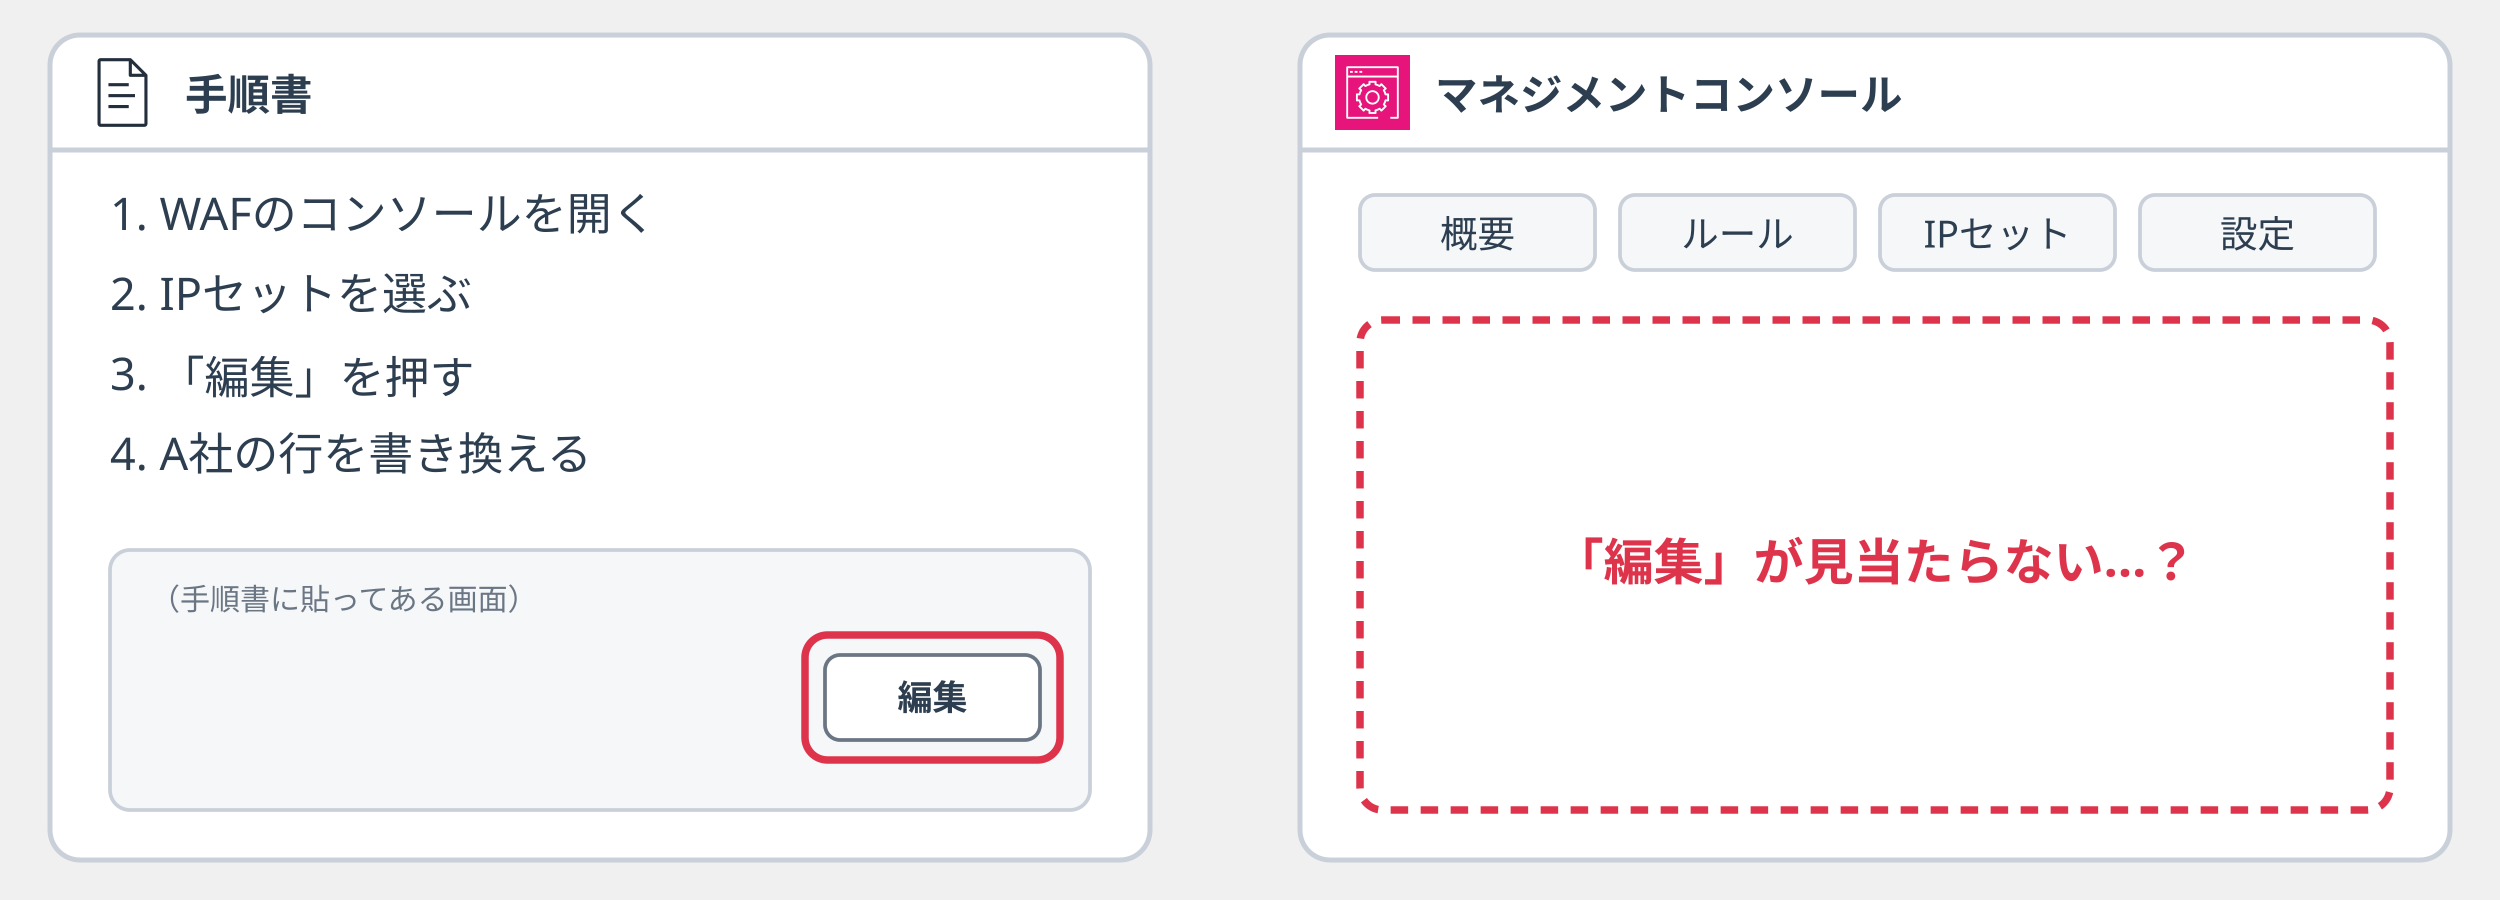
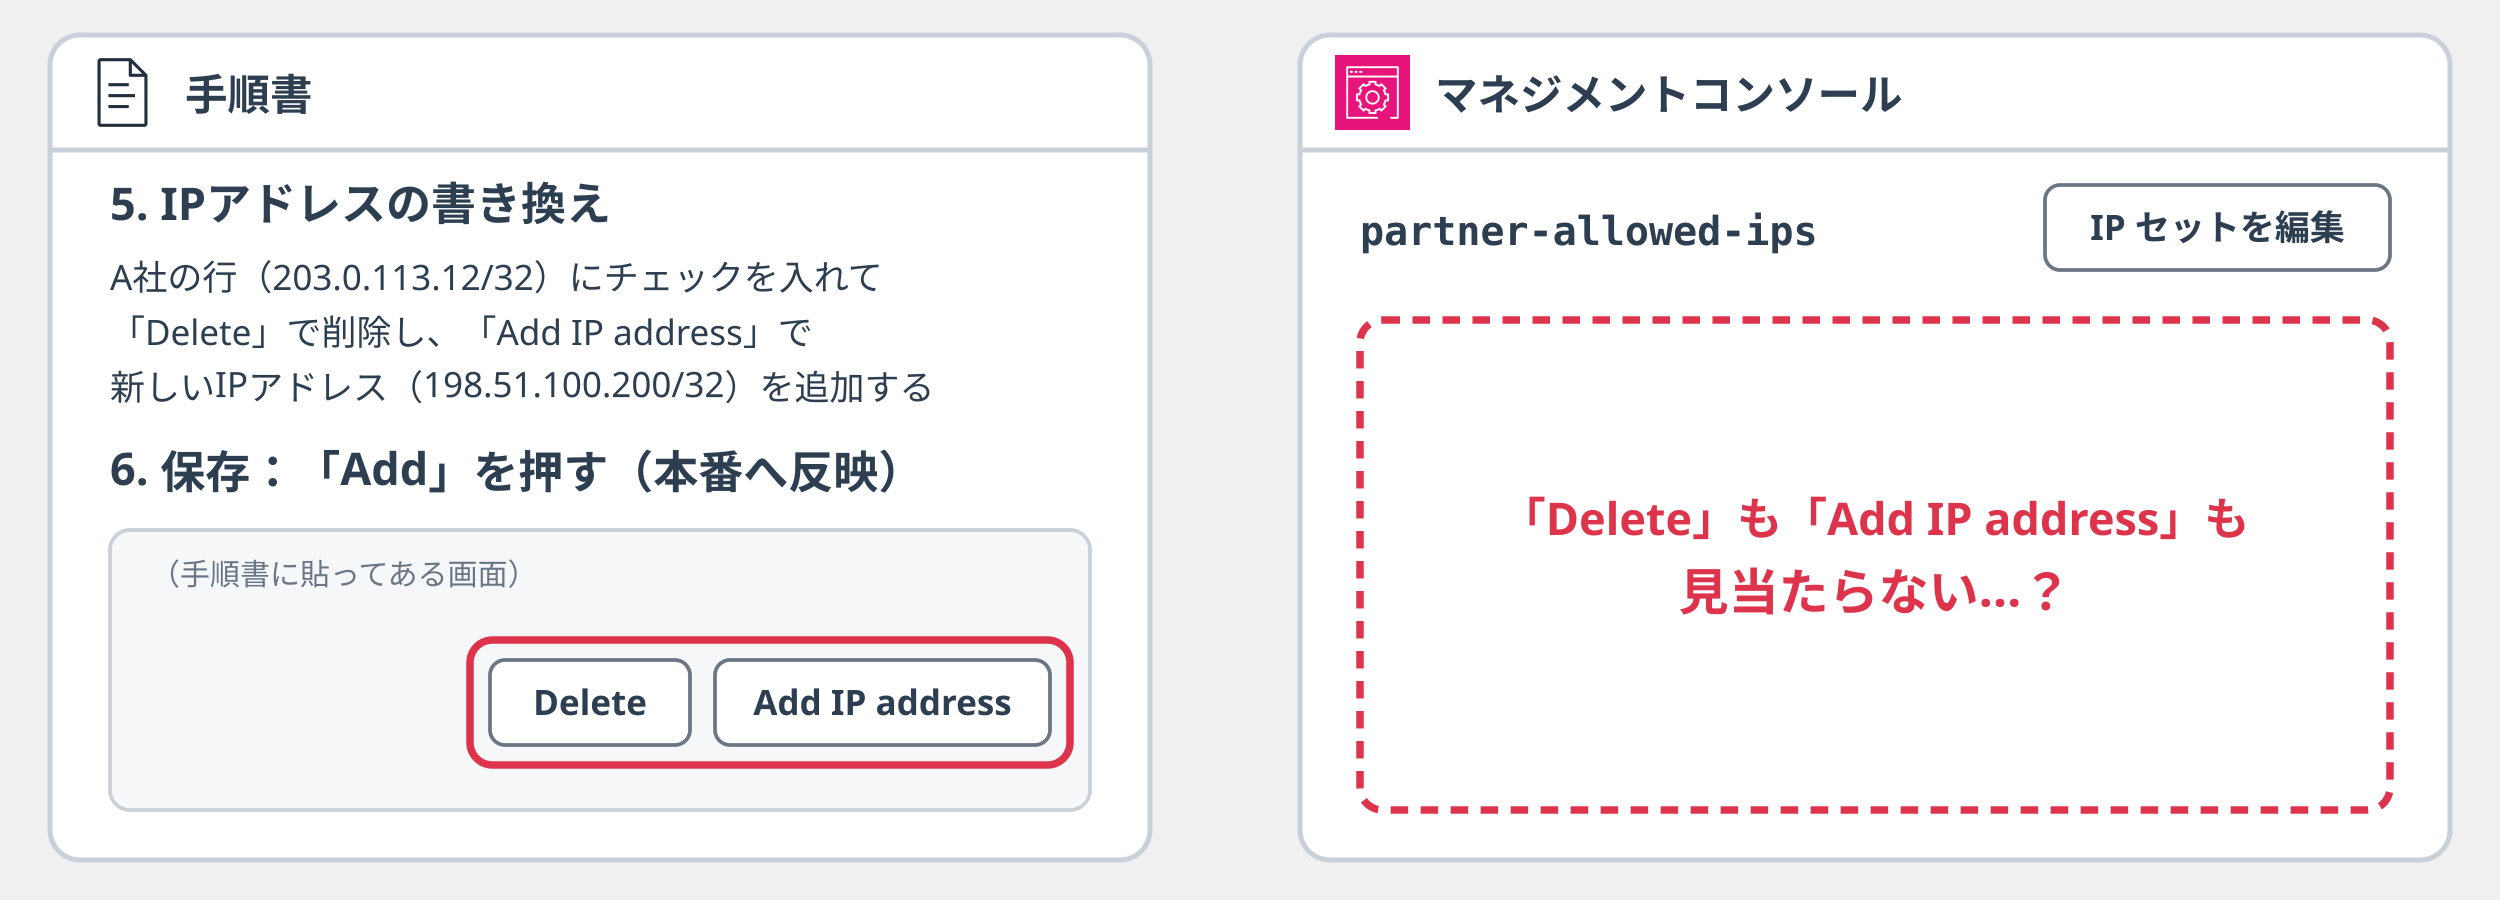
- <svg xmlns="http://www.w3.org/2000/svg" viewBox="0 0 1000 360" width="100%" role="img" aria-label="手順書の画面と今のコンソールの画面が違う">
+ <svg xmlns="http://www.w3.org/2000/svg" viewBox="0 0 1000 360" width="100%" role="img" aria-label="手順書のDeleteとAdd IP addressが、今のコンソールの画面に見当たらない">
  <defs>
    <marker id="a-i" viewBox="0 0 10 10" refX="9" refY="5" markerWidth="6" markerHeight="6" orient="auto-start-reverse">
      <path d="M0,0 L10,5 L0,10 z" fill="#2c3e50" />
    </marker>
    <marker id="a-g" viewBox="0 0 10 10" refX="9" refY="5" markerWidth="6" markerHeight="6" orient="auto-start-reverse">
      <path d="M0,0 L10,5 L0,10 z" fill="#0E8A6E" />
    </marker>
    <marker id="a-r" viewBox="0 0 10 10" refX="9" refY="5" markerWidth="6" markerHeight="6" orient="auto-start-reverse">
      <path d="M0,0 L10,5 L0,10 z" fill="#DD344C" />
    </marker>
    <marker id="a-x" viewBox="0 0 10 10" refX="9" refY="5" markerWidth="6" markerHeight="6" orient="auto-start-reverse">
      <path d="M0,0 L10,5 L0,10 z" fill="#8a94a3" />
    </marker>
  </defs>
  <rect x="20" y="14" width="440" height="330" rx="12" fill="#ffffff" stroke="#c9d0d9" stroke-width="2" />
  <line x1="20" y1="60" x2="460" y2="60" stroke="#c9d0d9" stroke-width="2" />
  <svg x="34" y="22" width="30" height="30" viewBox="0 0 48 48">
    <g id="doc9-Icon-Resource/General-Resource/Res_Document_48" stroke="none" stroke-width="1" fill="none" fill-rule="evenodd">
      <path d="M15,20 L28,20 L28,18 L15,18 L15,20 Z M15,34 L28,34 L28,32 L15,32 L15,34 Z M15,27 L32,27 L32,25 L15,25 L15,27 Z M10,44 L10.007,4 L28,4 L28,13 C28,13.552 28.447,14 29,14 L38,14 L38.025,44 L10,44 Z M30,5.414 L36.586,12 L30,12 L30,5.414 Z M39.707,12.293 L29.707,2.293 C29.52,2.105 29.266,2 29,2 L10,2 C8.822,2 8,2.822 8,4 L8,44 C8,45.14 8.859,46 10,46 L38.025,46 C39.151,46 40,45.14 40,44 L40,13 C40,12.735 39.895,12.48 39.707,12.293 L39.707,12.293 Z" id="doc9-Fill-1" fill="#232F3D" />
    </g>
  </svg>
  <text x="74" y="44" font-family="'Noto Sans JP', 'Hiragino Sans', sans-serif" font-size="17" font-weight="bold" fill="#2c3e50" text-anchor="start">手順書</text>
-   <text x="44" y="92" font-family="'Noto Sans JP', 'Hiragino Sans', sans-serif" font-size="18" font-weight="normal" fill="#2c3e50" text-anchor="start">1. WAFのコンソールを開く</text>
-   <text x="44" y="124" font-family="'Noto Sans JP', 'Hiragino Sans', sans-serif" font-size="18" font-weight="normal" fill="#2c3e50" text-anchor="start">2. IPセットを選ぶ</text>
-   <text x="44" y="156" font-family="'Noto Sans JP', 'Hiragino Sans', sans-serif" font-size="18" font-weight="normal" fill="#2c3e50" text-anchor="start">3. 「編集」を押す</text>
-   <text x="44" y="188" font-family="'Noto Sans JP', 'Hiragino Sans', sans-serif" font-size="18" font-weight="normal" fill="#2c3e50" text-anchor="start">4. A社の行を書き換える</text>
-   <rect x="44" y="220" width="392" height="104" rx="8" fill="#f5f7f9" stroke="#c9d0d9" stroke-width="1.5" />
-   <text x="60" y="244" font-family="'Noto Sans JP', 'Hiragino Sans', sans-serif" font-size="12" font-weight="normal" fill="#6b7684" text-anchor="start">（手順書に貼ってある画面）</text>
-   <rect x="330" y="262" width="86" height="34" rx="6" fill="#ffffff" stroke="#6b7684" stroke-width="1.5" />
-   <text x="373" y="284" font-family="'Noto Sans JP', 'Hiragino Sans', sans-serif" font-size="14" font-weight="bold" fill="#2c3e50" text-anchor="middle">編集</text>
-   <rect x="322" y="254" width="102" height="50" rx="9" fill="none" stroke="#DD344C" stroke-width="3" />
+   <text x="44" y="88" font-family="'Noto Sans JP', 'Hiragino Sans', sans-serif" font-size="18" font-weight="bold" fill="#2c3e50" text-anchor="start">5. IPアドレスの書き換え</text>
+   <text x="44" y="116" font-family="'Noto Sans JP', 'Hiragino Sans', sans-serif" font-size="14" font-weight="normal" fill="#2c3e50" text-anchor="start">A社の行（203.0.113.12/32）にチェックを入れて</text>
+   <text x="44" y="138" font-family="'Noto Sans JP', 'Hiragino Sans', sans-serif" font-size="14" font-weight="normal" fill="#2c3e50" text-anchor="start">「Delete」で削除し、「Add IP address」で</text>
+   <text x="44" y="160" font-family="'Noto Sans JP', 'Hiragino Sans', sans-serif" font-size="14" font-weight="normal" fill="#2c3e50" text-anchor="start">新しいIPアドレス（198.51.100.200/32）を追加する</text>
+   <text x="44" y="194" font-family="'Noto Sans JP', 'Hiragino Sans', sans-serif" font-size="18" font-weight="bold" fill="#2c3e50" text-anchor="start">6. 保存：「Add」を押す（本番へ反映）</text>
+   <rect x="44" y="212" width="392" height="112" rx="8" fill="#f5f7f9" stroke="#c9d0d9" stroke-width="1.5" />
+   <text x="60" y="234" font-family="'Noto Sans JP', 'Hiragino Sans', sans-serif" font-size="12" font-weight="normal" fill="#6b7684" text-anchor="start">（手順書に貼ってある画面）</text>
+   <rect x="196" y="264" width="80" height="34" rx="6" fill="#ffffff" stroke="#6b7684" stroke-width="1.5" />
+   <text x="236" y="286" font-family="'Noto Sans JP', 'Hiragino Sans', sans-serif" font-size="14" font-weight="bold" fill="#2c3e50" text-anchor="middle">Delete</text>
+   <rect x="286" y="264" width="134" height="34" rx="6" fill="#ffffff" stroke="#6b7684" stroke-width="1.5" />
+   <text x="353" y="286" font-family="'Noto Sans JP', 'Hiragino Sans', sans-serif" font-size="14" font-weight="bold" fill="#2c3e50" text-anchor="middle">Add IP address</text>
+   <rect x="188" y="256" width="240" height="50" rx="9" fill="none" stroke="#DD344C" stroke-width="3" />
  <rect x="520" y="14" width="460" height="330" rx="12" fill="#ffffff" stroke="#c9d0d9" stroke-width="2" />
  <line x1="520" y1="60" x2="980" y2="60" stroke="#c9d0d9" stroke-width="2" />
  <svg x="534" y="22" width="30" height="30" viewBox="0 0 80 80">
    <g id="console10-Icon-Architecture/64/Arch_AWS-Management-Console_64" stroke="none" stroke-width="1" fill="none" fill-rule="evenodd">
      <g id="console10-Icon-Architecture-BG/64/Management-Governance" fill="#E7157B">
        <rect id="console10-Rectangle" x="0" y="0" width="80" height="80" />
      </g>
      <path d="M26,19 L29,19 L29,17 L26,17 L26,19 Z M21,19 L24,19 L24,17 L21,17 L21,19 Z M16,19 L19,19 L19,17 L16,17 L16,19 Z M14,22 L66,22 L66,14 L14,14 L14,22 Z M67,12 L13,12 C12.447,12 12,12.448 12,13 L12,67 C12,67.552 12.447,68 13,68 L46,68 L46,66 L14,66 L14,24 L66,24 L66,66 L59,66 L59,68 L67,68 C67.553,68 68,67.552 68,67 L68,13 C68,12.448 67.553,12 67,12 L67,12 Z M40,50.878 C36.879,50.878 34.339,48.338 34.339,45.217 C34.339,42.096 36.879,39.557 40,39.557 C43.121,39.557 45.661,42.096 45.661,45.217 C45.661,48.338 43.121,50.878 40,50.878 L40,50.878 Z M40,37.557 C35.775,37.557 32.339,40.993 32.339,45.217 C32.339,49.441 35.775,52.878 40,52.878 C44.225,52.878 47.661,49.441 47.661,45.217 C47.661,40.993 44.225,37.557 40,37.557 L40,37.557 Z M55.652,47.468 L53.946,47.371 C53.491,47.348 53.021,47.672 52.914,48.149 C52.584,49.613 52.009,51.001 51.205,52.277 C50.944,52.69 51.021,53.231 51.385,53.557 L52.659,54.694 L49.477,57.876 L48.344,56.607 C48.018,56.241 47.476,56.166 47.063,56.427 C45.791,57.231 44.401,57.808 42.932,58.139 C42.455,58.247 42.126,58.684 42.154,59.172 L42.251,60.87 L37.749,60.87 L37.847,59.17 C37.875,58.683 37.546,58.246 37.069,58.138 C35.604,57.806 34.214,57.23 32.939,56.424 C32.526,56.164 31.984,56.237 31.659,56.604 L30.523,57.877 L27.341,54.694 L28.613,53.559 C28.978,53.234 29.054,52.692 28.793,52.279 C27.99,51.008 27.415,49.619 27.084,48.149 C26.977,47.672 26.518,47.348 26.052,47.371 L24.348,47.468 L24.348,42.966 L26.058,43.064 C26.518,43.082 26.981,42.763 27.09,42.286 C27.421,40.824 27.996,39.437 28.801,38.164 C29.062,37.75 28.985,37.209 28.621,36.884 L27.341,35.741 L30.524,32.558 L31.666,33.838 C31.991,34.203 32.533,34.277 32.945,34.018 C34.218,33.216 35.604,32.641 37.068,32.311 C37.546,32.203 37.875,31.767 37.847,31.278 L37.749,29.565 L42.251,29.565 L42.154,31.28 C42.126,31.768 42.455,32.204 42.932,32.312 C44.395,32.644 45.78,33.218 47.051,34.021 C47.464,34.281 48.006,34.205 48.331,33.841 L49.476,32.558 L52.659,35.741 L51.381,36.881 C51.017,37.207 50.94,37.749 51.201,38.162 C52.005,39.432 52.58,40.82 52.912,42.287 C53.02,42.763 53.491,43.082 53.944,43.064 L55.652,42.966 L55.652,47.468 Z M56.596,40.909 L54.652,41.02 C54.334,39.907 53.89,38.837 53.327,37.826 L54.781,36.529 C54.986,36.346 55.107,36.086 55.115,35.811 C55.123,35.536 55.017,35.27 54.822,35.076 L50.142,30.396 C49.946,30.201 49.687,30.089 49.406,30.103 C49.131,30.111 48.872,30.231 48.688,30.437 L47.387,31.895 C46.376,31.333 45.309,30.891 44.197,30.573 L44.308,28.622 C44.323,28.348 44.226,28.079 44.036,27.878 C43.848,27.679 43.585,27.565 43.31,27.565 L36.69,27.565 C36.415,27.565 36.152,27.679 35.964,27.879 C35.774,28.079 35.677,28.348 35.692,28.623 L35.804,30.571 C34.691,30.888 33.623,31.331 32.61,31.893 L31.312,30.437 C31.128,30.231 30.869,30.111 30.594,30.103 C30.316,30.091 30.054,30.201 29.858,30.396 L25.178,35.076 C24.983,35.27 24.877,35.536 24.885,35.811 C24.893,36.086 25.014,36.346 25.219,36.529 L26.675,37.828 C26.111,38.84 25.668,39.909 25.35,41.02 L23.404,40.909 C23.132,40.892 22.86,40.992 22.661,41.181 C22.461,41.37 22.348,41.633 22.348,41.908 L22.348,48.527 C22.348,48.802 22.461,49.065 22.661,49.254 C22.86,49.442 23.133,49.542 23.404,49.525 L25.344,49.415 C25.661,50.53 26.104,51.602 26.667,52.614 L25.219,53.906 C25.014,54.089 24.893,54.349 24.885,54.624 C24.877,54.899 24.983,55.165 25.178,55.359 L29.858,60.04 C30.054,60.234 30.313,60.343 30.594,60.332 C30.869,60.324 31.129,60.204 31.312,59.998 L32.604,58.55 C33.618,59.115 34.689,59.559 35.803,59.877 L35.692,61.813 C35.677,62.087 35.774,62.356 35.963,62.556 C36.152,62.756 36.415,62.87 36.69,62.87 L43.31,62.87 C43.585,62.87 43.848,62.756 44.036,62.556 C44.226,62.356 44.323,62.087 44.308,61.813 L44.197,59.879 C45.313,59.561 46.386,59.117 47.399,58.553 L48.688,59.998 C48.871,60.204 49.131,60.324 49.406,60.332 C49.663,60.346 49.948,60.234 50.142,60.04 L54.822,55.359 C55.017,55.165 55.123,54.899 55.115,54.624 C55.107,54.349 54.986,54.089 54.781,53.906 L53.33,52.612 C53.894,51.598 54.337,50.527 54.654,49.415 L56.596,49.525 C56.866,49.542 57.14,49.442 57.339,49.254 C57.539,49.065 57.652,48.802 57.652,48.527 L57.652,41.908 C57.652,41.633 57.539,41.37 57.339,41.181 C57.14,40.992 56.867,40.893 56.596,40.909 L56.596,40.909 Z" id="console10-AWS-Management-Console_Icon_64_Squid" fill="#FFFFFF" />
    </g>
  </svg>
  <text x="574" y="44" font-family="'Noto Sans JP', 'Hiragino Sans', sans-serif" font-size="17" font-weight="bold" fill="#2c3e50" text-anchor="start">マネジメントコンソール</text>
-   <rect x="544" y="78" width="94" height="30" rx="6" fill="#f5f7f9" stroke="#c9d0d9" stroke-width="1.5" />
-   <text x="591" y="99" font-family="'Noto Sans JP', 'Hiragino Sans', sans-serif" font-size="15" font-weight="normal" fill="#2c3e50" text-anchor="middle">概要</text>
-   <rect x="648" y="78" width="94" height="30" rx="6" fill="#f5f7f9" stroke="#c9d0d9" stroke-width="1.5" />
-   <text x="695" y="99" font-family="'Noto Sans JP', 'Hiragino Sans', sans-serif" font-size="15" font-weight="normal" fill="#2c3e50" text-anchor="middle">ルール</text>
-   <rect x="752" y="78" width="94" height="30" rx="6" fill="#f5f7f9" stroke="#c9d0d9" stroke-width="1.5" />
-   <text x="799" y="99" font-family="'Noto Sans JP', 'Hiragino Sans', sans-serif" font-size="15" font-weight="normal" fill="#2c3e50" text-anchor="middle">IPセット</text>
-   <rect x="856" y="78" width="94" height="30" rx="6" fill="#f5f7f9" stroke="#c9d0d9" stroke-width="1.5" />
-   <text x="903" y="99" font-family="'Noto Sans JP', 'Hiragino Sans', sans-serif" font-size="15" font-weight="normal" fill="#2c3e50" text-anchor="middle">設定</text>
-   <text x="750" y="232" font-family="'Noto Sans JP', 'Hiragino Sans', sans-serif" font-size="20" font-weight="bold" fill="#DD344C" text-anchor="middle">「編集」が見当たらない…？</text>
+   <text x="544" y="98" font-family="'Fira Code', monospace" font-size="16" font-weight="bold" fill="#2c3e50" text-anchor="start">partner-allowed-ips</text>
+   <rect x="818" y="74" width="138" height="34" rx="6" fill="#ffffff" stroke="#6b7684" stroke-width="1.5" />
+   <text x="887" y="96" font-family="'Noto Sans JP', 'Hiragino Sans', sans-serif" font-size="14" font-weight="bold" fill="#2c3e50" text-anchor="middle">IP セットを編集</text>
+   <text x="750" y="214" font-family="'Noto Sans JP', 'Hiragino Sans', sans-serif" font-size="18" font-weight="bold" fill="#DD344C" text-anchor="middle">「Delete」も「Add IP address」も</text>
+   <text x="750" y="244" font-family="'Noto Sans JP', 'Hiragino Sans', sans-serif" font-size="20" font-weight="bold" fill="#DD344C" text-anchor="middle">見当たらない…？</text>
  <rect x="544" y="128" width="412" height="196" rx="9" fill="none" stroke="#DD344C" stroke-width="3" stroke-dasharray="7 5" />
</svg>
